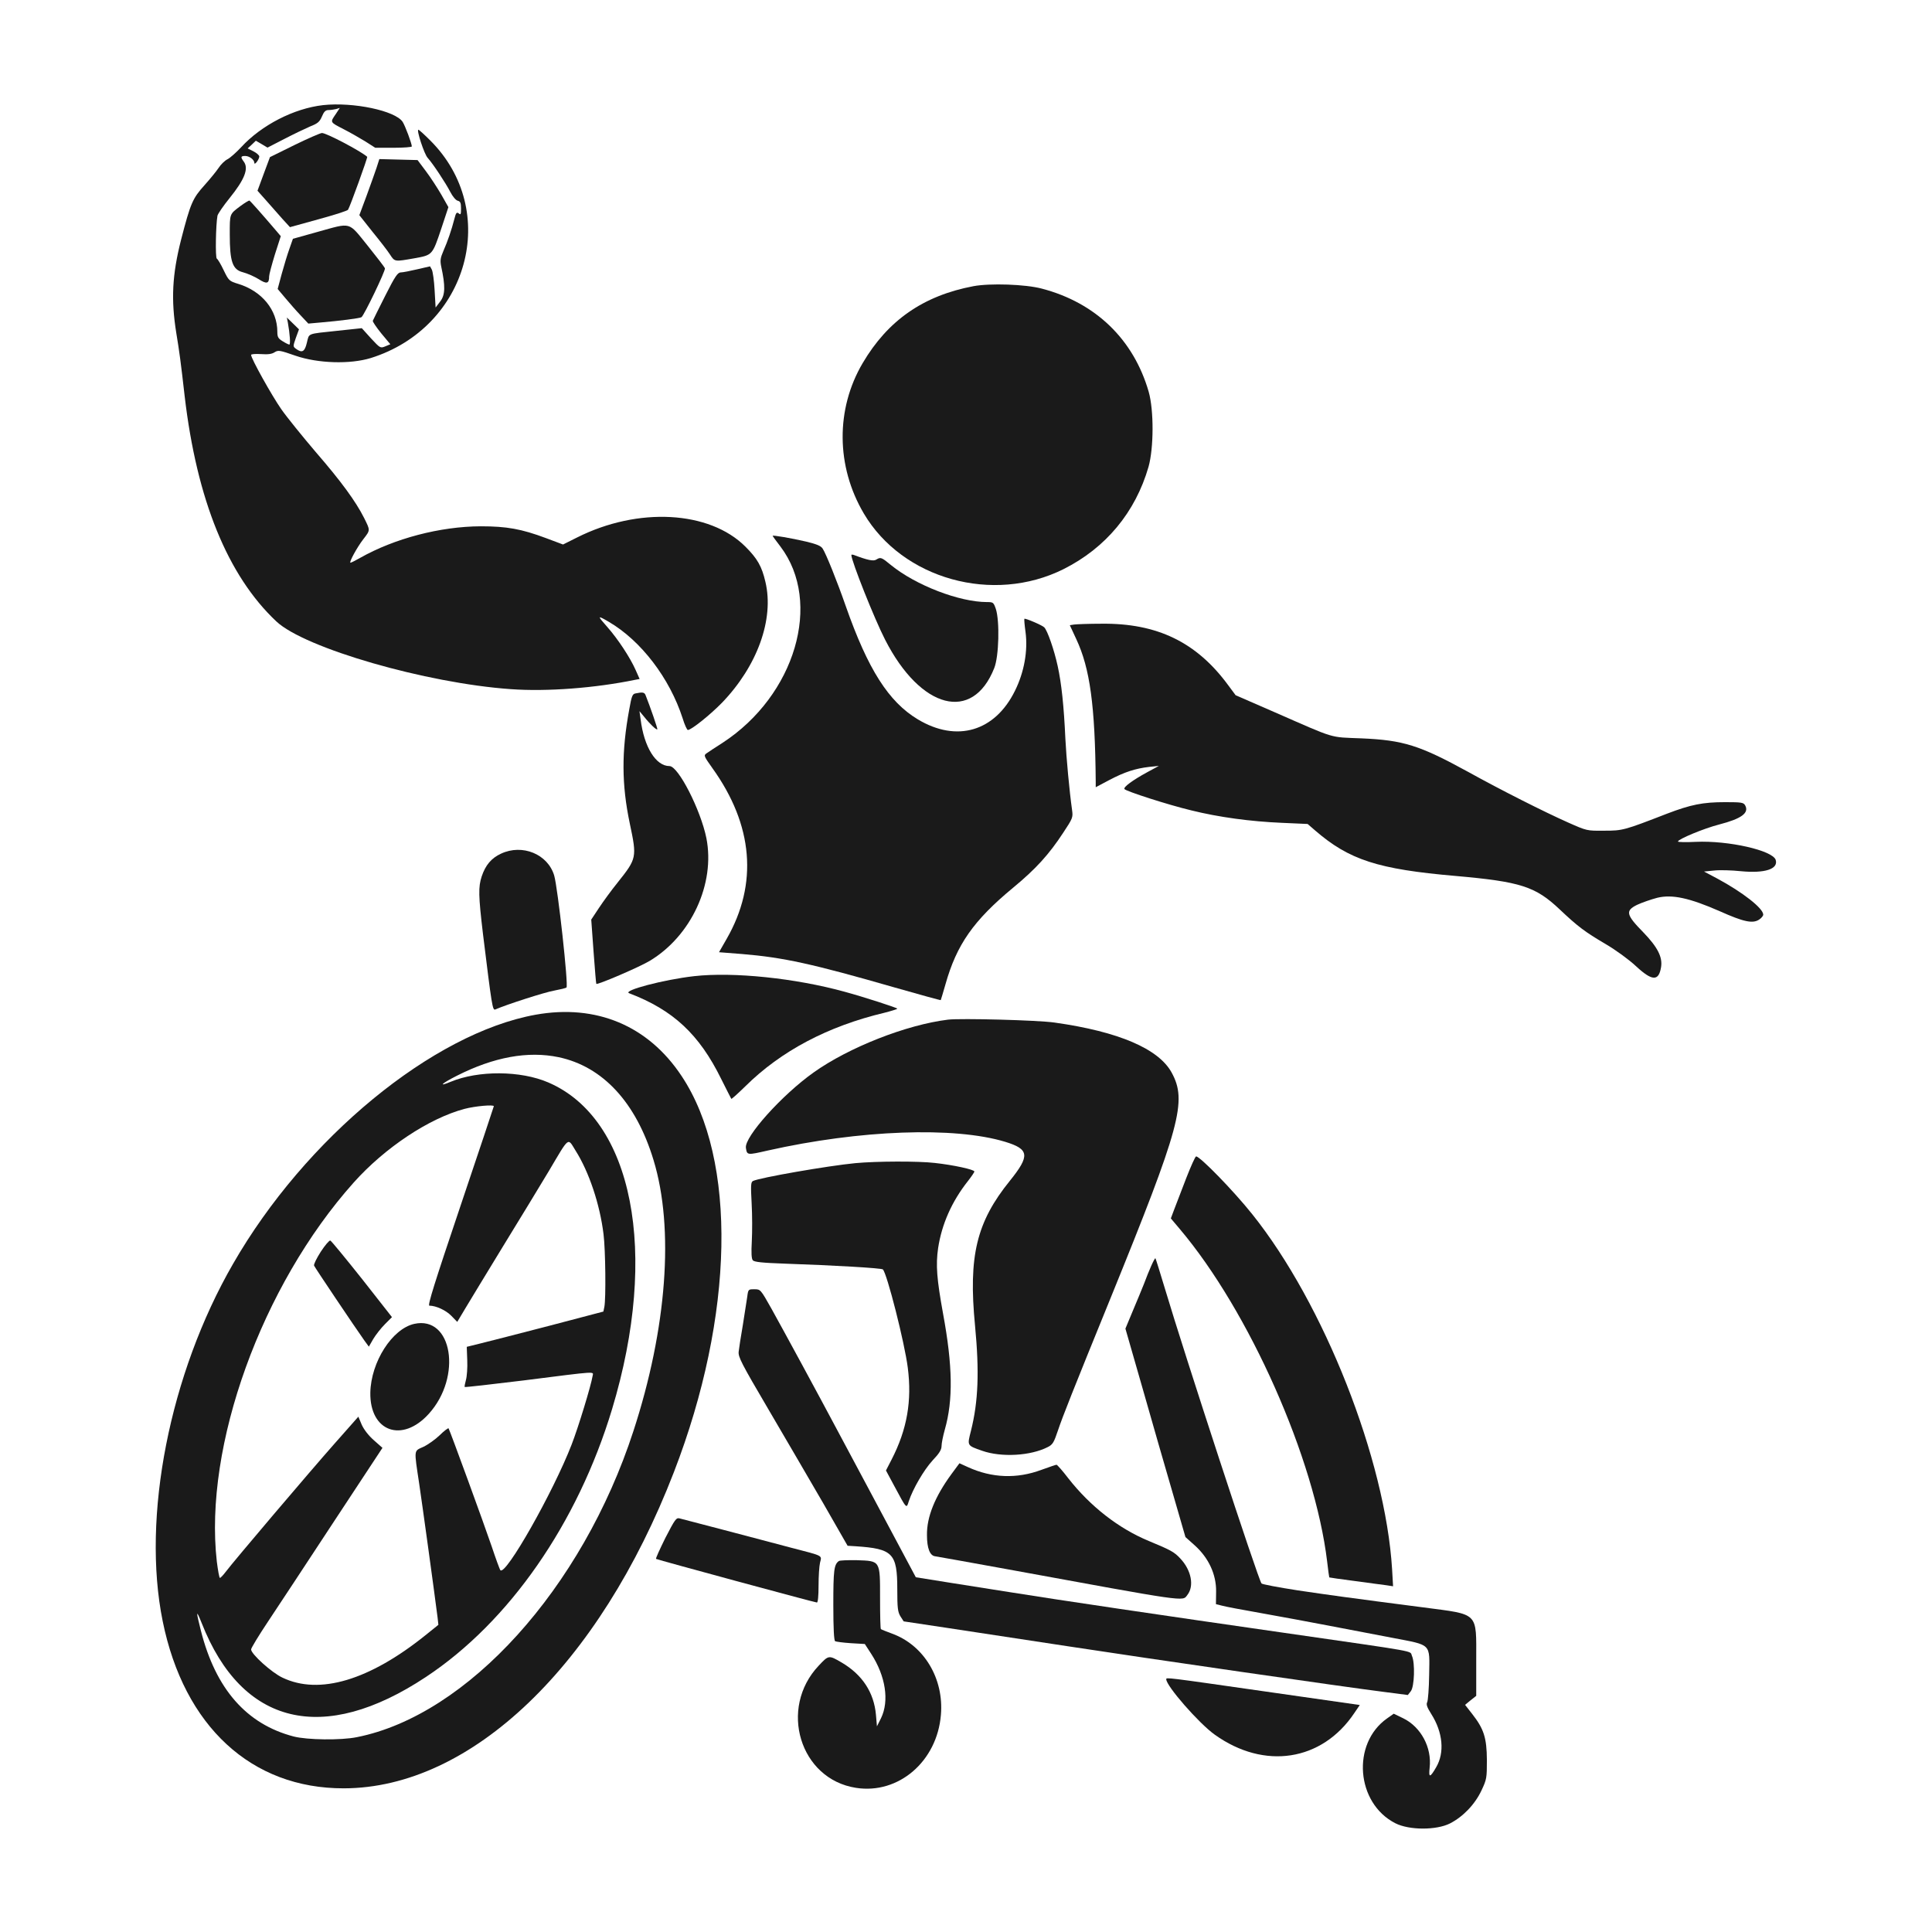
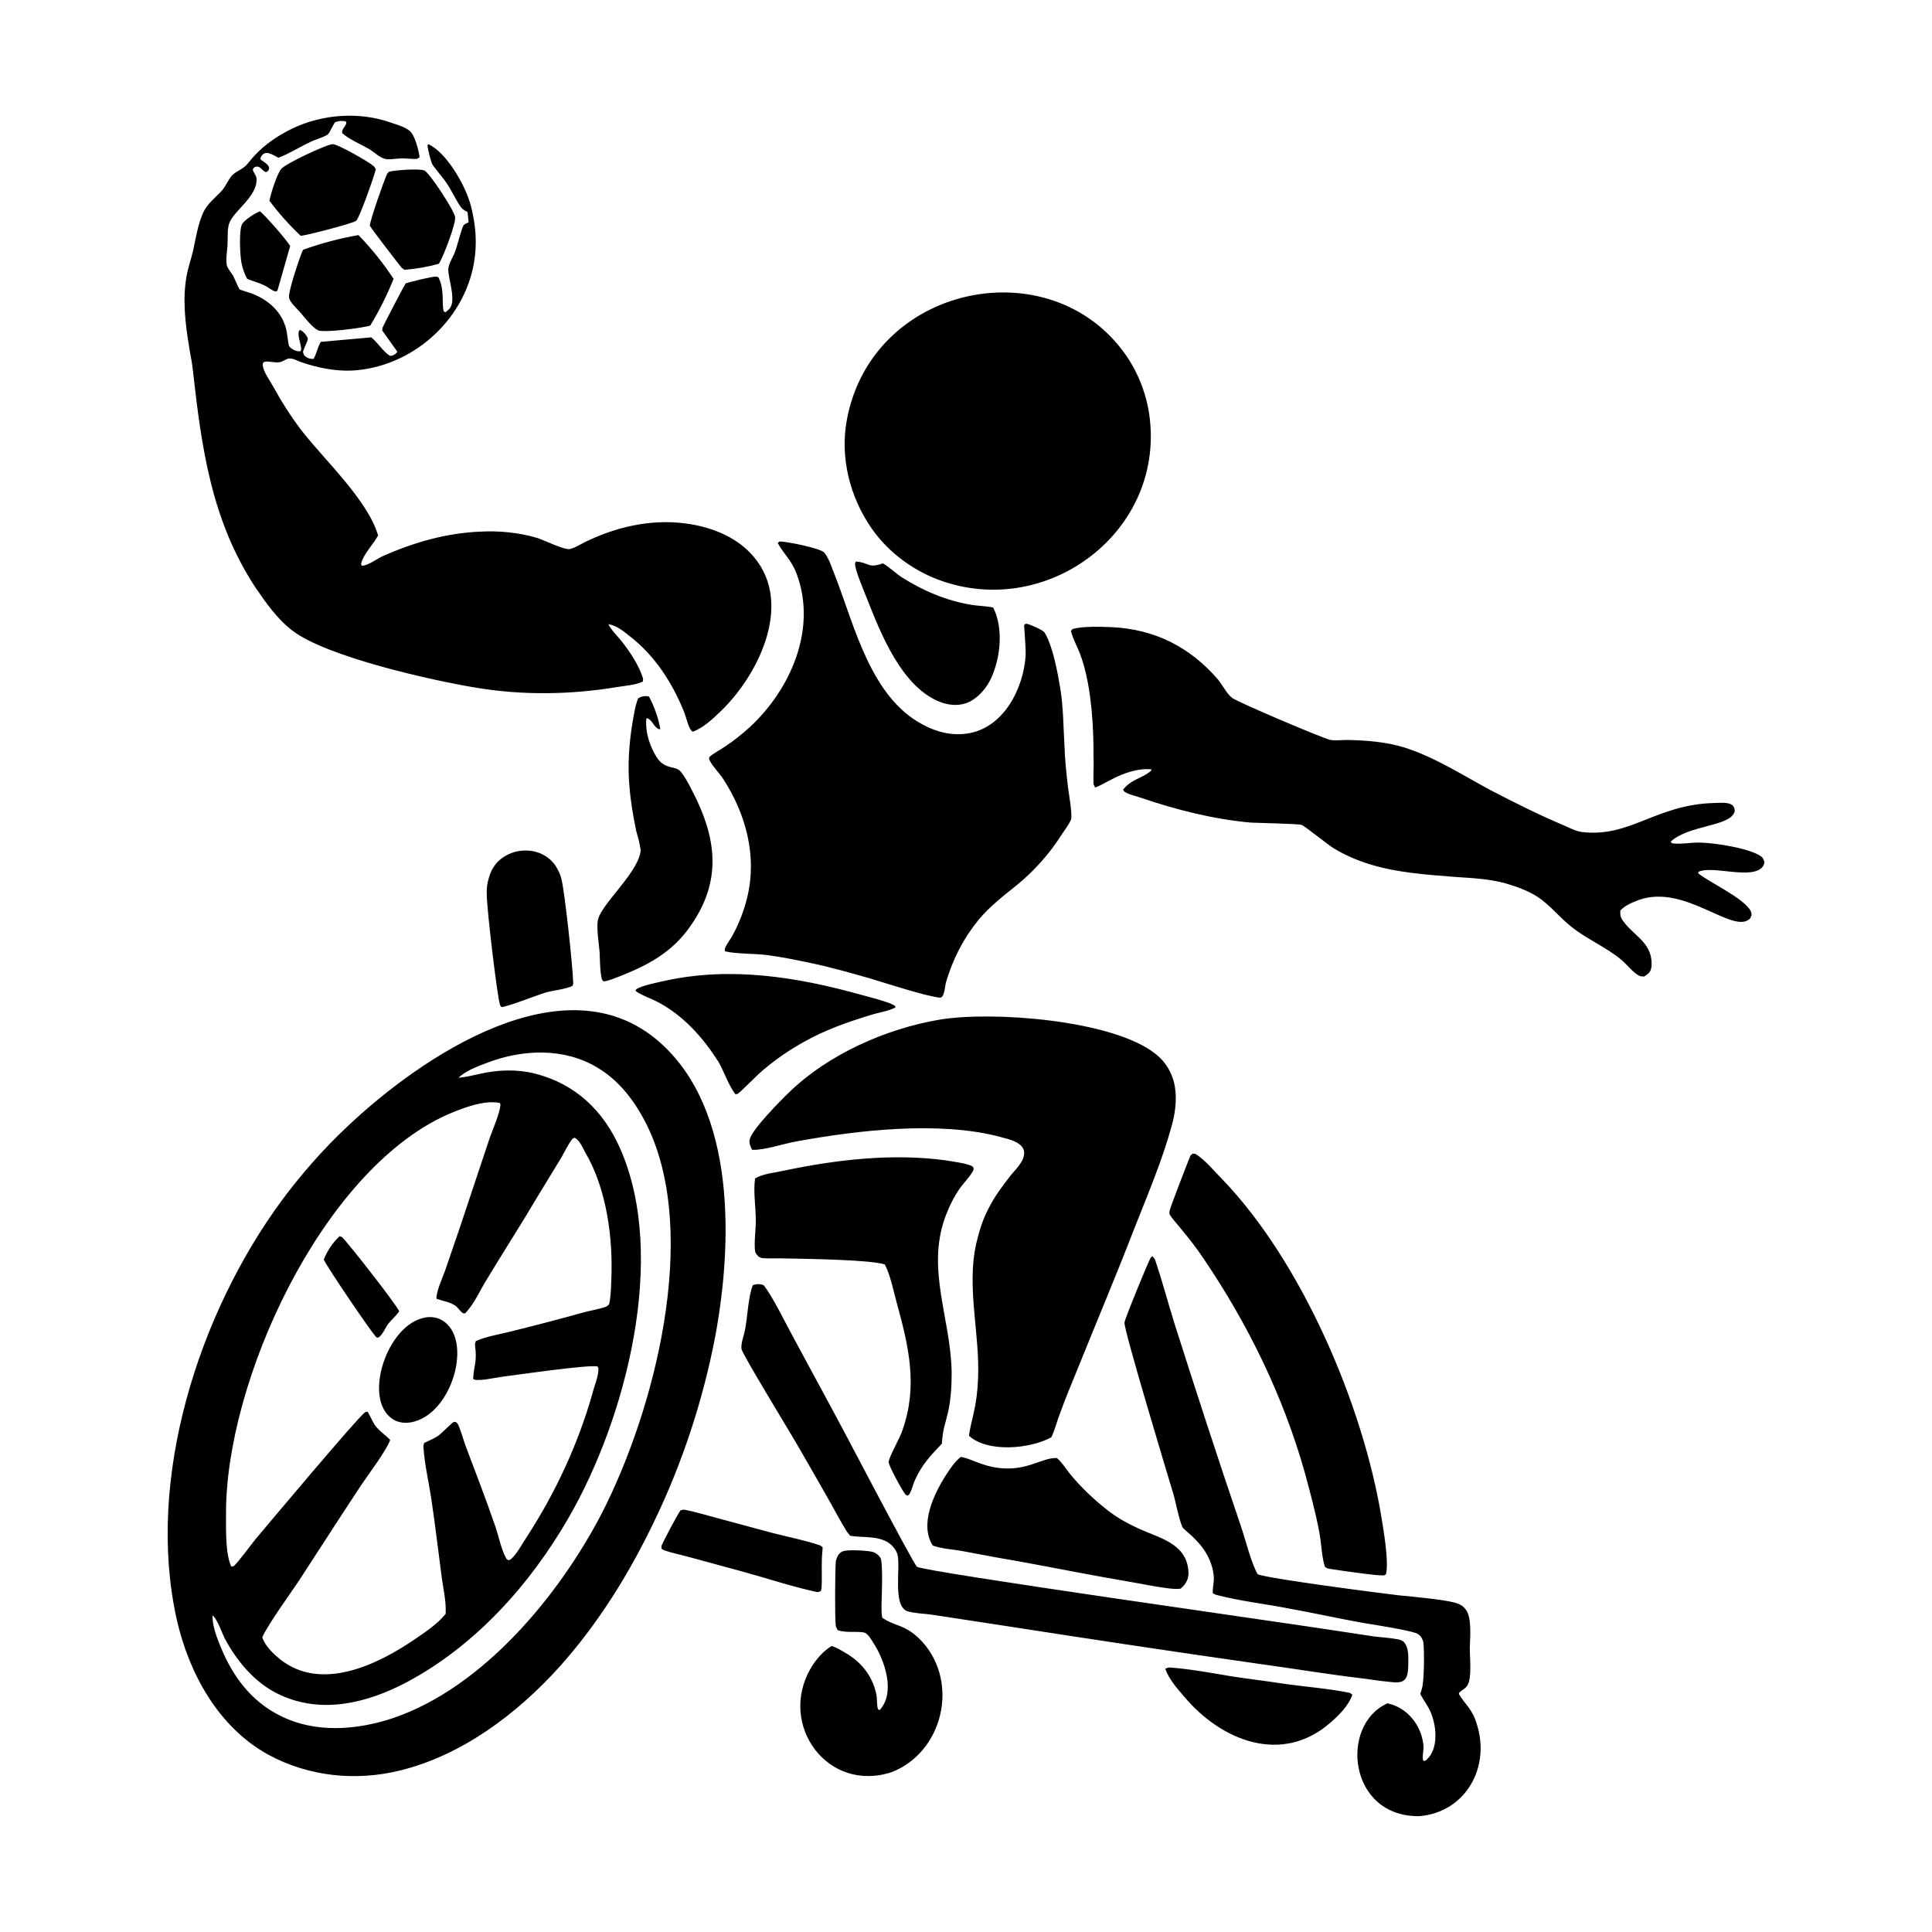
- <svg xmlns="http://www.w3.org/2000/svg" viewBox="0 0 1178 1178">
-   <g transform="translate(95.1 63.1)">
-     <g transform="translate(0,1052) scale(0.1,-0.1)" fill="#1A1A1A" stroke="none">
-       <path d="M1019 10510 c-177 -20 -375 -121 -500 -257 -30 -32 -67 -65 -83 -73 -16 -8 -41 -32 -55 -54 -14 -21 -52 -67 -84 -103 -74 -82 -86 -110 -144 -334 -54 -213 -62 -364 -29 -569 19 -115 27 -174 51 -385 74 -631 262 -1094 559 -1373 173 -163 914 -377 1430 -413 221 -16 516 7 758 57 l27 5 -24 54 c-33 75 -107 188 -173 263 -63 71 -62 73 10 31 196 -115 370 -343 449 -587 12 -40 27 -72 32 -72 21 0 137 93 208 166 216 224 319 510 265 737 -22 95 -49 142 -122 215 -219 219 -654 243 -1026 56 l-86 -43 -104 39 c-150 56 -239 72 -398 72 -247 -1 -526 -74 -736 -193 -28 -16 -54 -29 -58 -29 -11 0 40 94 78 143 44 57 43 53 5 130 -51 101 -139 222 -295 402 -80 94 -175 211 -210 261 -59 85 -184 309 -184 331 0 5 25 7 60 5 43 -3 66 0 83 11 22 14 31 13 128 -21 137 -47 332 -53 459 -14 596 187 791 898 363 1326 -36 36 -69 66 -73 66 -13 0 36 -150 57 -172 31 -34 111 -155 138 -208 14 -27 33 -50 45 -53 16 -4 20 -13 20 -47 0 -36 -2 -41 -14 -30 -12 9 -17 4 -26 -32 -18 -70 -42 -139 -67 -196 -19 -44 -21 -59 -14 -95 26 -120 25 -173 -5 -213 l-29 -38 -6 105 c-3 58 -11 114 -17 126 l-11 20 -78 -18 c-43 -10 -88 -19 -100 -19 -19 0 -35 -23 -95 -142 -40 -79 -74 -148 -76 -153 -1 -6 22 -40 52 -77 l55 -66 -31 -13 c-30 -12 -31 -11 -87 49 l-56 62 -150 -16 c-187 -20 -170 -13 -185 -73 -13 -55 -29 -64 -66 -37 -19 14 -19 15 -1 67 l19 52 -37 36 -37 36 6 -30 c13 -73 17 -135 9 -135 -4 0 -23 9 -40 20 -28 17 -33 26 -33 58 0 133 -94 248 -238 292 -55 17 -58 19 -89 83 -17 36 -36 68 -42 71 -10 6 -6 209 4 262 3 12 35 59 73 106 93 115 119 182 87 224 -20 27 -19 34 9 34 26 0 56 -23 56 -43 1 -16 30 23 30 40 0 7 -16 21 -35 31 l-36 18 25 23 25 24 36 -21 35 -21 103 53 c56 29 127 63 157 76 46 18 58 28 72 61 12 29 22 39 40 39 13 0 33 3 46 6 l23 7 -25 -38 c-35 -51 -36 -48 47 -91 39 -20 99 -54 133 -75 l61 -39 112 0 c61 0 111 4 111 8 0 18 -41 127 -56 150 -45 68 -301 122 -485 102z" />
-       <path d="M845 10267 l-150 -74 -38 -102 -38 -103 56 -63 c30 -34 74 -84 98 -111 l44 -48 174 48 c95 26 177 52 180 58 12 18 121 320 117 323 -40 35 -248 145 -276 145 -9 0 -85 -33 -167 -73z" />
-       <path d="M1345 10128 c-10 -29 -37 -106 -61 -171 l-44 -118 80 -101 c45 -55 93 -117 107 -139 29 -45 28 -44 148 -23 111 20 110 18 165 182 l43 130 -43 76 c-24 41 -66 106 -94 143 l-51 68 -117 3 -116 3 -17 -53z" />
-       <path d="M514 9894 c-66 -50 -64 -44 -64 -173 0 -166 17 -214 80 -230 27 -7 70 -26 96 -42 50 -32 64 -28 64 17 0 11 16 71 35 133 l36 112 -28 33 c-80 94 -157 181 -163 184 -4 1 -29 -14 -56 -34z" />
-       <path d="M985 9737 l-150 -42 -21 -60 c-12 -33 -33 -102 -47 -153 l-25 -93 48 -57 c26 -31 68 -79 93 -105 l46 -49 78 7 c106 9 236 25 246 32 15 9 148 285 143 298 -2 7 -50 69 -106 139 -120 148 -95 141 -305 83z" />
-       <path d="M4984 9406 c-306 -58 -522 -209 -675 -469 -165 -280 -163 -629 7 -917 236 -400 788 -554 1218 -339 257 129 438 346 518 624 32 114 33 344 1 457 -92 319 -323 543 -651 629 -100 27 -317 34 -418 15z" />
-       <path d="M3760 7884 c0 -2 21 -31 48 -66 257 -340 90 -907 -353 -1196 -44 -28 -88 -57 -99 -65 -17 -12 -15 -17 37 -90 249 -347 279 -705 87 -1040 l-47 -82 141 -11 c252 -21 426 -59 930 -204 154 -44 281 -79 281 -77 1 1 14 45 29 97 68 241 170 388 413 589 138 114 218 202 305 335 57 86 60 93 54 136 -17 121 -35 318 -41 435 -9 200 -24 341 -47 445 -21 97 -62 216 -82 236 -13 13 -116 57 -121 52 -2 -2 1 -38 7 -81 15 -114 -8 -244 -64 -357 -122 -249 -355 -318 -593 -175 -178 107 -304 305 -439 690 -53 152 -120 319 -141 351 -11 17 -36 27 -102 43 -90 21 -203 40 -203 35z" />
-       <path d="M4240 7767 c0 -36 141 -391 206 -517 217 -424 533 -506 665 -173 29 71 34 287 10 361 -14 40 -16 42 -54 42 -168 0 -434 102 -586 226 -58 48 -63 49 -89 33 -17 -11 -52 -4 -139 29 -7 2 -13 2 -13 -1z" />
-       <path d="M5598 7343 l-26 -4 39 -84 c84 -179 115 -405 119 -872 l0 -32 83 44 c93 49 158 70 243 80 l59 6 -72 -39 c-88 -48 -145 -90 -138 -102 8 -13 265 -96 407 -130 169 -42 363 -68 552 -76 l158 -7 45 -39 c208 -180 383 -237 858 -278 396 -35 486 -64 634 -204 111 -105 154 -137 278 -210 65 -38 144 -96 187 -136 99 -92 139 -93 153 -6 10 61 -21 122 -108 212 -106 108 -111 132 -38 168 30 14 85 33 123 43 91 22 196 -1 381 -82 145 -65 201 -77 240 -51 14 9 25 23 25 30 0 39 -126 137 -280 220 l-81 43 60 6 c34 4 108 2 165 -4 146 -14 229 13 212 69 -19 58 -289 119 -487 110 -60 -3 -109 -2 -109 2 0 14 158 80 252 104 135 35 183 70 158 116 -10 18 -21 20 -123 20 -135 0 -209 -15 -353 -70 -263 -102 -271 -104 -384 -104 -105 -1 -105 -1 -220 50 -144 64 -408 197 -610 309 -296 162 -394 193 -650 204 -199 8 -151 -6 -526 158 l-241 105 -46 62 c-192 261 -432 378 -772 374 -77 0 -152 -3 -167 -5z" />
-       <path d="M2924 6923 c-19 -3 -24 -17 -38 -96 -48 -259 -47 -459 3 -697 44 -208 43 -213 -74 -360 -38 -47 -89 -117 -114 -155 l-47 -71 14 -194 c8 -107 15 -196 17 -198 7 -7 262 102 325 140 254 152 401 471 346 749 -35 172 -171 439 -225 439 -83 0 -155 116 -176 285 l-7 50 29 -35 c34 -43 75 -82 80 -76 3 3 -44 139 -72 209 -7 17 -18 19 -61 10z" />
-       <path d="M2104 5946 c-59 -27 -95 -70 -118 -139 -21 -64 -20 -117 8 -352 54 -438 58 -466 75 -459 71 31 305 106 359 115 37 7 71 15 75 19 13 11 -53 609 -75 683 -39 130 -194 194 -324 133z" />
-       <path d="M3281 5199 c-185 -21 -439 -88 -396 -104 268 -102 427 -250 561 -522 33 -65 60 -120 62 -122 1 -3 40 32 85 76 218 216 504 367 849 449 43 11 78 22 78 25 0 5 -200 70 -321 103 -301 83 -678 122 -918 95z" />
-       <path d="M2315 4964 c-627 -113 -1405 -753 -1845 -1519 -387 -671 -558 -1544 -429 -2179 130 -641 541 -1020 1104 -1019 777 1 1557 748 2013 1928 369 955 387 1904 47 2415 -204 308 -521 440 -890 374z m140 -259 c270 -57 473 -277 579 -628 127 -417 81 -1027 -123 -1652 -312 -959 -1011 -1732 -1686 -1866 -98 -20 -303 -17 -385 4 -288 75 -476 290 -566 645 -31 122 -30 134 5 46 246 -624 741 -743 1367 -328 508 336 925 937 1135 1633 288 954 128 1770 -389 1992 -169 73 -427 74 -595 4 -79 -33 -57 -11 38 37 225 114 433 152 620 113z m-395 -299 c0 -3 -92 -277 -204 -610 -158 -469 -201 -606 -189 -606 40 0 101 -28 134 -62 l36 -37 49 82 c27 45 130 215 229 377 100 162 225 369 280 460 128 216 114 205 163 126 82 -129 149 -329 171 -511 12 -95 15 -392 5 -442 l-6 -29 -331 -87 c-183 -47 -370 -96 -417 -107 l-85 -21 3 -82 c2 -45 -2 -99 -8 -120 -6 -22 -10 -41 -7 -43 2 -2 163 16 358 40 466 59 425 56 421 26 -9 -56 -86 -310 -128 -418 -112 -289 -402 -801 -434 -765 -4 4 -28 70 -53 145 -44 130 -254 705 -263 720 -2 3 -27 -15 -54 -42 -27 -26 -72 -58 -100 -71 -59 -27 -57 -11 -25 -225 20 -135 88 -628 112 -815 l5 -45 -77 -62 c-343 -276 -649 -368 -874 -260 -66 31 -191 144 -191 172 0 8 46 84 102 168 56 84 236 357 400 607 l299 454 -52 46 c-32 28 -60 64 -74 94 l-21 50 -145 -164 c-153 -173 -615 -717 -663 -781 -16 -21 -32 -38 -36 -38 -4 0 -12 45 -19 100 -80 704 273 1682 834 2310 190 213 461 393 677 450 65 17 178 27 178 16z" />
-       <path d="M1005 3519 c-25 -39 -44 -77 -41 -85 5 -12 248 -374 307 -457 l27 -37 27 47 c15 25 47 66 71 90 l43 43 -182 232 c-101 127 -188 233 -194 235 -6 2 -32 -28 -58 -68z" />
-       <path d="M1575 3079 c-135 -30 -264 -232 -268 -419 -4 -238 194 -310 357 -129 204 226 143 599 -89 548z" />
-       <path d="M4830 4934 c-254 -31 -605 -169 -820 -322 -193 -137 -423 -393 -413 -460 7 -45 7 -45 134 -16 561 126 1137 147 1447 53 147 -45 152 -84 29 -237 -204 -252 -254 -459 -213 -883 27 -282 20 -464 -25 -643 -23 -91 -25 -88 69 -121 117 -41 295 -31 400 23 30 15 37 28 62 102 27 81 91 243 320 805 427 1050 468 1202 373 1376 -79 145 -323 250 -713 305 -101 15 -572 27 -650 18z" />
-       <path d="M6282 3968 c-28 -73 -61 -158 -73 -190 l-21 -56 54 -64 c424 -501 824 -1403 899 -2028 6 -52 12 -96 13 -97 1 -1 71 -11 156 -22 85 -12 173 -23 194 -26 l39 -6 -6 104 c-41 669 -415 1618 -853 2165 -115 144 -318 352 -342 352 -5 0 -32 -60 -60 -132z" />
-       <path d="M4265 4059 c-167 -16 -587 -89 -625 -109 -13 -7 -14 -26 -8 -137 4 -70 4 -174 1 -230 -4 -71 -2 -107 6 -116 8 -11 57 -16 199 -21 297 -10 586 -27 594 -35 25 -23 133 -448 152 -599 26 -202 -4 -376 -98 -559 l-35 -68 51 -95 c76 -142 74 -139 88 -93 25 76 92 191 145 249 42 44 55 66 55 89 0 16 9 61 20 100 51 179 48 388 -11 707 -38 210 -45 295 -30 399 22 145 83 284 182 409 21 27 39 53 39 58 0 12 -130 40 -240 52 -100 12 -357 11 -485 -1z" />
-       <path d="M6069 3434 c-12 -27 -32 -76 -44 -109 -13 -33 -44 -108 -69 -167 l-45 -108 104 -362 c57 -200 139 -486 183 -636 l79 -273 56 -50 c85 -76 132 -177 131 -281 l-1 -78 36 -9 c20 -6 128 -26 241 -46 113 -20 295 -54 405 -75 110 -21 286 -55 392 -75 244 -47 229 -31 226 -226 -1 -82 -7 -157 -12 -167 -7 -13 -1 -31 25 -72 71 -112 82 -235 30 -324 -38 -66 -47 -66 -40 -3 14 123 -53 248 -161 301 l-58 28 -41 -29 c-217 -153 -189 -517 51 -639 85 -43 250 -43 333 -1 80 41 152 116 192 201 32 68 33 76 33 186 -1 135 -18 189 -90 281 l-43 55 34 28 34 27 0 217 c0 297 19 277 -321 322 -464 60 -557 73 -767 104 -117 18 -217 37 -221 42 -19 19 -470 1398 -591 1804 -29 96 -54 177 -56 179 -2 2 -13 -18 -25 -45z" />
-       <path d="M3605 3243 c-4 -27 -16 -104 -27 -173 -12 -69 -23 -141 -25 -160 -4 -32 16 -71 180 -350 102 -173 252 -432 335 -574 l149 -260 49 -3 c227 -15 254 -43 254 -262 0 -115 3 -138 19 -165 l20 -31 253 -38 c139 -21 474 -72 743 -113 496 -76 1684 -248 1939 -280 l139 -18 18 23 c22 27 27 172 7 216 -15 33 60 19 -778 140 -725 104 -1388 202 -1680 249 -85 13 -248 39 -361 57 l-206 33 -88 165 c-49 92 -134 252 -190 356 -56 105 -144 269 -195 365 -126 237 -328 609 -408 753 -66 117 -66 117 -104 117 -36 0 -37 0 -43 -47z" />
-       <path d="M4851 2164 c-102 -139 -152 -263 -150 -374 0 -79 18 -124 49 -128 14 -2 210 -37 435 -78 1114 -204 1073 -198 1103 -159 44 55 25 152 -42 223 -37 40 -57 51 -192 107 -184 76 -357 211 -491 382 -35 46 -68 83 -72 83 -4 0 -45 -14 -92 -31 -150 -56 -302 -50 -447 16 l-53 24 -48 -65z" />
-       <path d="M3106 1774 c-34 -69 -60 -126 -57 -128 10 -6 969 -266 981 -266 6 0 10 38 10 103 0 56 4 119 9 140 11 46 24 39 -176 91 -92 25 -278 73 -413 109 -135 35 -255 67 -268 70 -20 5 -28 -7 -86 -119z" />
-       <path d="M4164 1633 c-30 -21 -34 -57 -34 -267 0 -145 4 -217 11 -222 6 -3 49 -9 96 -12 l85 -5 39 -60 c88 -136 111 -287 60 -392 l-25 -50 -6 70 c-12 136 -83 245 -209 319 -79 46 -79 46 -140 -19 -246 -260 -115 -692 227 -745 260 -41 495 162 518 445 19 221 -103 424 -297 495 -35 13 -66 25 -69 28 -3 2 -5 86 -5 188 0 232 3 227 -142 232 -54 1 -103 -1 -109 -5z" />
-       <path d="M6160 912 c0 -41 200 -270 296 -338 302 -216 653 -162 850 131 l34 50 -573 82 c-614 88 -607 87 -607 75z" />
-     </g>
-   </g>
+ <svg xmlns="http://www.w3.org/2000/svg" viewBox="0 0 512 512" role="img">
+   <path fill="currentColor" fill-rule="evenodd" d="M95.8 149.9c0-0.2-0.1-0.4-0.1-0.5 0.6-2.6 3.3-5.2 4.5-7.5-2.7-9.3-14.1-19.9-20.2-27.7-2.9-3.8-5.5-7.9-7.8-12.1-0.9-1.6-2.4-3.6-2.6-5.4 0-0.2 0.1-0.4 0.1-0.5 0.1-0.1 0.2-0.3 0.4-0.3 1-0.3 2.7 0.3 3.9 0.1 1-0.1 1.8-1 2.8-1 1.1 0 2.1 0.7 3.1 1 4.4 1.5 8.9 2.4 13.5 2.2 15.6-0.9 29.5-13 32.2-28.5 0.9-5.1 0.5-10.1-0.8-15.1-1.3-5.2-6.4-14.2-11.3-16.4 0 0.1-0.2 0.2-0.2 0.4 0 0.7 0.9 4.2 1.2 4.8 0.5 1 3.1 3.9 3.9 5.2 1.3 1.9 2.7 5 3.9 6.5 0.3 0.4 1.1 0.8 1.6 1.1l0.3 2.7c-0.4 0.2-1.2 0.5-1.4 0.9-0.6 1.1-1.6 5.3-2.2 6.9-0.5 1.4-1.7 3.1-1.8 4.6-0.1 2.2 1.9 7.5 0.7 9.9-0.3 0.7-0.9 1.1-1.5 1.6-0.1-0.2-0.3-0.2-0.4-0.3-0.6-1.6 0.3-5.7-1.4-9-0.3-0.1-0.4-0.2-0.7-0.2-1.2 0-6.8 1.4-8 1.8-0.4 0.6-5.8 10.9-6.1 11.7-0.1 0.3-0.1 0.5-0.1 0.8l4 5.6a2.3 2.3 0 0 1 -2 1.1c-1.9-1.3-3.1-3.4-4.9-4.9l-13.4 1.2c-0.9 1.6-1 2.9-1.9 4.5a2.9 2.9 0 0 1 -2.6-1.1c0-0.3-0.2-0.5-0.2-0.7 0.1-0.8 1.1-2.5 1.3-3.5a4.3 4.3 0 0 0 -2.1-2.4c0 0.2-0.3 0.2-0.3 0.4-0.4 1.4 0.7 3.5 0.6 4.9 0 0.2-0.2 0.3-0.2 0.4a3.6 3.6 0 0 1 -3-1.4c-0.4-1.5-0.4-3.1-0.8-4.6-1.2-4.6-4.7-7.6-9-9.3-1.1-0.4-2.3-0.7-3.3-1.1-0.7-1.2-1.1-2.4-1.7-3.6-0.5-0.8-1.1-1.5-1.5-2.3-0.7-1.3 0-4.7 0-6.2 0.1-1.7-0.1-3.6 0.4-5.3 1.1-3.4 7.5-7.1 7.3-11.9-0.1-1-0.7-1.5-1-2.3 0-0.2 0.1-0.3 0.1-0.5 0.1 0 0.2-0.2 0.4-0.3 1.3-0.6 1.8 0.7 2.7 1.2 0.2 0.1 0.4 0 0.5 0.1 0.1-0.2 0.4-0.3 0.5-0.6 0.6-1.2-1.4-2.1-2.2-2.8 0.1-0.2 0-0.4 0.1-0.5 1.1-2.3 3.2-0.6 4.7 0.1 2.5-0.9 5.9-3 8.5-4.2 1.4-0.7 3.3-1.1 4.6-2 0.5-0.4 1.2-2.3 1.9-3.2a4.5 4.5 0 0 1 2.9-0.2c-0.1 0.1 0.1 0.3 0.1 0.4-0.2 0.8-1 1.4-1.1 2.2-0.1 0.2 0 0.4 0 0.5 2.1 1.8 4.9 2.9 7.3 4.3 1.2 0.8 2.6 2.1 4 2.5 1.3 0.3 2.8-0.1 4-0.1 1.5-0.1 3 0.2 4.5 0.1 0.3-0.1 0.4-0.3 0.7-0.4-0.2-1.7-1.2-5.7-2.5-6.9-1.2-1.1-3.3-1.7-4.8-2.2-8.5-3.1-18.4-2.4-26.5 1.5-3.7 1.8-7.3 4.2-10.1 7.3-0.9 0.9-1.5 2-2.5 2.8-1.1 0.9-2.4 1.3-3.4 2.4-1 1.2-1.5 2.6-2.5 3.8-1.7 1.9-3.8 3.4-5 5.8-1.4 3.1-2 6.8-2.7 10.1-0.5 2.2-1.3 4.4-1.7 6.6-1.2 6.1-0.4 12.8 0.6 18.9 0.3 2.1 0.8 4.1 1 6.2 2.3 20.6 4.9 39.9 16.6 57.7 2.8 4.1 5.9 8.5 9.9 11.5 9.1 6.9 37.1 13.2 48.9 15.1 12.2 2 24.7 1.8 36.9-0.2 2.3-0.4 4.9-0.5 7-1.5-0.1-0.3 0.1-0.5 0-0.8-0.9-3.2-3.6-7.3-5.7-9.9-1.2-1.5-2.6-2.8-3.5-4.5 2.3 0.4 3.9 1.8 5.7 3.2 6.7 5.2 11.3 12.4 14.4 20.1 0.5 1.2 1.1 4 1.9 4.9 0.1 0.2 0.3 0.2 0.4 0.3 2.8-1 5.3-3.4 7.5-5.5 10.4-10.1 19.7-29.7 7.6-42-4-4.1-9.6-6.4-15.2-7.4-9.4-1.7-19 0.2-27.5 4.2-1.5 0.6-3.5 2-5 2.3-1.4 0.3-6.7-2.3-8.5-2.9-5-1.5-10.3-2-15.5-1.7-8.9 0.4-17.5 2.9-25.6 6.5-1.5 0.7-3.5 2.2-5.1 2.5-0.2 0.1-0.3-0.1-0.5 0zm3.8-105.1c-0.3-0.3-0.3-0.6-0.6-0.8-1.4-1.2-9.3-5.7-10.8-5.8-1.6 0-12.8 5.3-13.7 6.6-1.1 1.3-2.8 6.7-3.1 8.4a72.2 72.2 0 0 0 8.3 9.3c1.5-0.1 13.9-3.3 14.7-4 0.8-0.6 4.9-12.1 5.2-13.7zm16.7 25.1c1.1-1.6 4.6-10.7 4.3-12.4-0.2-1.7-6.7-11.6-8.1-12.3-1.5-0.6-7.8-0.1-9.4 0.3-0.2 0.3-0.5 0.4-0.6 0.8-0.9 2-4.3 11.7-4.5 13.5 0.4 0.8 7.4 9.9 8.4 11.1 0.3 0.3 0.5 0.4 0.8 0.6a47.6 47.6 0 0 0 9.1-1.6zm-42.8 7.2l3.4-11.9c-1-1.7-6.5-8-8-9.2-1.3 0.5-4.1 2.2-4.8 3.5-0.8 1.9-0.5 8.2-0.1 10.2 0.3 1.5 0.8 2.9 1.5 4.2 1.5 0.6 3 1 4.5 1.7 0.9 0.4 1.8 1.2 2.8 1.6 0.3 0.1 0.5-0.1 0.7-0.1zm24.6 9.2a82.3 82.3 0 0 0 6.2-12.4a79.4 79.4 0 0 0 -9.3-11.6a88.6 88.6 0 0 0 -14.7 3.9c-0.8 1.7-4 11.2-3.7 12.7 0.3 1.3 2 2.8 2.9 3.8 1.1 1.3 3.2 4 4.7 4.8 1.4 0.8 11.9-0.6 13.9-1.2zm200.2 7.7c-19.9-28.3-67.3-18.7-73.9 17.4-1.8 9.9 0.8 20.2 6.5 28.5 4.6 6.7 11.7 11.8 19.4 14.3 28 9.2 57.9-13.4 54.4-43.3-0.7-6-2.9-11.9-6.4-16.9zm-49 170.4c0.1-0.1 0.3-0.2 0.4-0.3 0.7-1 0.7-2.7 1-3.8 1.8-6.1 4.6-11.6 8.6-16.5 2.9-3.5 6.5-6.3 10-9.1 4.7-3.8 8.9-8.5 12.1-13.6 0.8-1.2 1.8-2.5 2.4-3.8 0.5-1.3-0.6-7.1-0.8-8.9-0.4-3.6-0.8-7.2-0.9-10.7-0.3-5.1-0.3-10.2-1.1-15.2-0.7-4.2-2-11.4-4.2-14.9-0.5-0.7-3.8-2.1-4.7-2.3-0.1 0-0.3 0.1-0.5 0.1 0 0.1-0.2 0.2-0.2 0.4 0 0.2 0.5 6.1 0.4 8-0.6 8.8-5.9 19.2-15.5 20.6-4.2 0.6-8.1-0.4-11.8-2.4-13.6-7.2-17.9-25.6-23-38.9-0.9-2.1-1.6-4.8-3-6.6-0.9-1.2-10-3-11.8-3-0.3 0-0.4 0.3-0.6 0.4 1.7 3.1 3.7 4.5 5.1 8.4 5.3 14.5-1.7 30.4-12.5 40.4-2 1.8-4.2 3.6-6.5 5.1-1.4 1-3 1.7-4.3 2.9 0.1 0.2 0 0.5 0.1 0.7 0.9 1.8 2.6 3.4 3.7 5.1 6 9.3 9 20.4 6.3 31.4-0.9 3.7-2.3 7.2-4.1 10.4-0.6 1-1.4 2-1.8 3.1-0.1 0.3 0.1 0.4 0 0.7 2.7 0.7 8 0.6 11.2 1 3.8 0.5 7.7 1.3 11.5 2.1 5.3 1.1 10.5 2.6 15.8 4.1 4 1.2 15.3 4.9 18.7 5.1zm13.9-103.4c-1.9-0.4-3.8-0.4-5.7-0.7-6.7-1.1-12.8-3.7-18.5-7.3-1.8-1.2-3.3-2.7-5-3.7-4.1 1.4-3.5-0.2-7.2-0.5 0 0.3-0.3 0.4-0.2 0.7 0.1 1.9 2.3 6.9 3.1 9 3.7 9.4 9.4 24 19.9 27.7 2.4 0.8 5 0.9 7.3-0.2 3.4-1.8 5.6-5.1 6.7-8.7 1.7-5 2-11.6-0.4-16.3zm172.5 97.8c1.5-0.9 2-1.6 2-3.4 0-5.9-5.2-7.6-7.8-11.7-0.6-0.9-0.5-1.5-0.5-2.4 1.3-1.4 3.1-2.1 4.9-2.8 12.3-4.4 25.1 9.4 29.5 4.9 0.2-0.3 0.2-0.6 0.4-0.9-0.1-0.3 0-0.6-0.2-1-1.8-3.5-11.1-7.7-14-10.1 0.1-0.1 0.1-0.3 0.2-0.4 3.8-1.7 14.3 2.3 17-1.4 0.3-0.4 0.3-0.8 0.4-1.2-0.2-0.5-0.3-0.9-0.7-1.3-2.9-2.3-12.4-3.7-16.2-3.8-2.3-0.1-5.2 0.5-7.5 0.2-0.3-0.1-0.3-0.4-0.5-0.4 4.7-4.5 15.8-4 17-8 0.1-0.4-0.1-0.7-0.1-1-0.2-0.3-0.3-0.6-0.6-0.8-1.2-0.8-3.3-0.5-4.7-0.5-15.5 0.4-22.2 9.2-35 7.7-1.8-0.2-3.7-1.3-5.4-2-6.4-2.7-12.5-5.8-18.7-9-7.5-4-14.8-8.8-23-11.4-4.9-1.5-10-1.9-15.1-2-1.4 0-3 0.2-4.5 0-2-0.4-24.5-10-26-11.1-1.4-1-2.6-3.4-3.8-4.9-7.4-8.6-16.8-13.4-28.3-13.9-2.6-0.1-7.7-0.3-10.2 0.5-0.3 0.1-0.3 0.4-0.5 0.5 0.5 2 1.6 4 2.4 6 1.8 4.8 2.6 10 3.1 15.1 0.4 4.2 0.5 8.3 0.5 12.5 0.1 2.3-0.1 4.7 0 7 0.1 0.4 0.3 0.5 0.4 0.9 1.7-0.6 2.8-1.4 4.5-2.2 3-1.6 7-3 10.5-2.6-0.1 0.1-0.1 0.3-0.2 0.4-2.3 2-5.1 2.1-7.4 5 0.2 0.1 0.2 0.4 0.4 0.5 1.2 0.8 2.9 1.1 4.3 1.6 9.4 3.2 19.2 5.7 29.2 6.6 2.1 0.1 12.5 0.3 13.4 0.6 0.8 0.2 7 5.3 8.7 6.3 3 1.8 6.3 3.2 9.6 4.2 7.2 2.2 14.9 2.7 22.5 3.3 4.4 0.3 9 0.5 13.3 1.7 3 0.9 5.9 1.9 8.5 3.6 3.1 2 5.8 5.4 8.8 7.8 4.2 3.4 9.2 5.4 13.3 8.8 1.5 1.2 3.4 3.8 5.1 4.4 0.4 0.1 0.7 0 1 0.1zm-264.4-68.4c0.1 0 0.3-0.1 0.4 0 1.2 0.6 1.6 2.2 2.8 2.8 0.1 0.1 0.3 0 0.5 0a30.3 30.3 0 0 0 -3-8.6a3.5 3.5 0 0 0 -2.9 0.5c-0.8 2-1.1 4.3-1.5 6.5-0.9 5.5-1.3 11.2-0.8 16.7 0.3 4 1 8 1.8 11.9 0.4 1.5 0.9 3 1.1 4.6 0.1 0.4 0.1 0.8 0 1.2-1.2 6-10.8 14-11.3 18.1-0.3 2.1 0.3 5.9 0.5 8.2 0.1 2.1 0.1 5.3 0.6 7.2 0.1 0.3 0.3 0.4 0.5 0.6 1.8-0.3 3.5-1.1 5.3-1.8 7-2.8 13-6.3 17.4-12.5 8-11.1 7.6-21.8 2-33.7-1-2-3-6.3-4.5-7.8-1.2-1.3-3.7-0.4-5.8-3.1-2.1-2.9-3.5-7.3-3.1-10.8zm-19.6 70.9c0.1-0.3 0.3-0.6 0.2-0.9-0.1-4.2-2.2-23.8-3.1-27.4-0.3-1.3-0.9-2.5-1.6-3.6-2.5-3.6-6.9-4.7-10.9-3.6-3.4 1.1-5.7 3.2-6.7 6.7-0.5 1.5-0.7 3.1-0.6 4.7 0 3.5 2.7 26.5 3.5 29.1 0.1 0.3 0.3 0.4 0.4 0.6 2.2-0.3 8.9-3 11.8-3.9 2.3-0.6 4.9-0.8 7-1.7zm85.6 5.7c-0.1-0.1 0-0.3-0.1-0.4-1.2-1-7.3-2.5-9.1-3-16.9-4.7-34.4-7.5-51.8-3.7-1.7 0.4-6.5 1.3-7.7 2.3-0.1 0.1-0.1 0.3-0.2 0.4 1.8 1.3 4.2 2 6.2 3.1 6.7 3.6 11.8 9.4 15.8 15.7 1.6 2.8 2.6 6.1 4.5 8.6 0.2-0.1 0.5 0 0.7-0.2 1.4-1.1 4.6-4.5 6.6-6.2 3.3-2.8 6.9-5.3 10.7-7.4 5.6-3.2 11.6-5.3 17.8-7.2 2.2-0.7 4.6-1 6.6-2zm-62.6 9.1c-25.1-22-63.4 4.2-82.6 22.4-6.4 6-12.2 12.6-17.4 19.6-22.1 30-36.1 73.8-27.9 110.9 3.2 14.3 11 28.7 24.3 36 10.6 5.8 23.2 7.1 34.9 4.2 16.4-4 31-15 42.2-27.4 10.4-11.6 18.7-25 25.4-39.1 7.3-15.2 12.7-31.7 15.9-48.3 4.6-24.5 5.8-60.3-14.8-78.3zm103.9 104.8c1-2 1.5-4.3 2.3-6.3 1.4-3.9 3-7.7 4.5-11.4 5-12.4 10.2-24.7 15-37.1 3.6-9.2 7.5-18.2 10.1-27.7 0.9-3.2 1.4-6.8 0.9-10.1-0.5-3.6-2.4-6.9-5.3-9.1-11.3-8.9-43-11.3-57-9-14.3 2.4-29.6 9.2-40 19.3-2.2 2.1-9.8 9.8-10.4 12.4-0.3 1 0.2 1.9 0.6 2.8 3.1 0.2 8.3-1.6 11.7-2.2 16.3-3 38-5.5 54.1-1.2 2.2 0.6 6.7 1.5 6.3 4.6-0.1 0.8-0.4 1.6-0.9 2.3-0.7 1.1-1.6 2.1-2.5 3.1-2.2 2.8-4.4 5.7-6 8.9-1.6 3-2.5 6.1-3.3 9.4-2.6 11.7 1 23.8 0.5 35.6-0.1 3.2-0.5 6.4-1.2 9.4-0.4 2-1 3.9-1.2 5.9 4.9 4.5 16.2 3.5 21.8 0.4zm-222.3 47.2c0 0.1 0.2 0.1 0.3 0.2 1.3 1.6 2 3.9 2.9 5.8 3.3 6.2 8.2 12.1 14.8 15.1 11.1 5.1 23.1 2.1 33.5-3.4 18.2-9.7 32.7-25.9 42.9-43.6 15.1-26.1 26.3-69 13.7-97.7-4.4-10.1-11.9-17.3-22.7-20-4.8-1.2-9.9-1-14.6 0.1-1.9 0.4-3.8 0.9-5.6 1 2.1-1.9 5-3 7.7-4 9.3-3.5 20.1-4 28.9 1.2 6.2 3.6 10.4 9.4 13.5 15.7 13.9 28.9 1.8 75.5-12.2 102.7-11.3 21.7-31.4 46-55.2 54.1-9.6 3.2-20.6 4.1-29.9-0.6-7.7-3.8-12.6-10.4-15.8-18.2-1.1-2.7-2.2-5.5-2.2-8.4zm13.2 5.8c1.7-3.8 8.1-12.4 10.7-16.5 5.2-8 10.4-16.1 15.7-24.1 1.9-2.8 6.5-8.9 7.5-11.7-1.3-1.4-3-2.4-4.1-4-0.7-1.1-1.2-2.4-1.9-3.5-0.2 0.1-0.4 0-0.7 0.2-2.3 1.8-25.2 29.1-28.9 33.5-1.3 1.6-4.6 6.1-5.8 7.2-0.3 0.2-0.5 0-0.7 0.2-1.6-3.5-1.4-9.9-1.4-13.9-0.2-35.1 25.2-90.7 58.4-105.8 3.9-1.7 9.9-4.1 14.2-3.2 0 0.2 0.2 0.4 0.1 0.7-0.2 2.1-2 6.3-2.8 8.5-2.7 8-5.3 16-8 24-1.3 3.7-2.5 7.4-3.8 11.1-0.8 2.2-1.9 4.5-2.3 6.8-0.1 0.3 0 0.5 0 0.8 1.7 0.6 3.5 0.8 5.1 1.9 0.7 0.6 1.2 1.5 1.9 1.9 0.2 0.1 0.4 0 0.5 0.1 2.5-2.5 4-6.2 5.9-9.2 4.4-7.3 9-14.4 13.3-21.7 2.1-3.5 4.3-7 6.4-10.5 0.9-1.6 1.7-3.3 2.8-4.8 0.1-0.2 0.4-0.2 0.6-0.4 0.1 0.1 0.3 0.1 0.4 0.2 1.1 0.7 1.9 2.6 2.5 3.7 5.7 9.7 7.4 22.8 6.9 33.9-0.1 2.1-0.1 4.3-0.6 6.4-0.3 0.2-0.4 0.4-0.8 0.6-2 0.7-4.2 1-6.3 1.6-6.5 1.8-13 3.5-19.5 5.1-2.9 0.7-6 1.2-8.7 2.4-0.1 0.4-0.3 0.7-0.2 1.2 0.6 4.5-0.4 5.4-0.5 8.9 0.3 0 0.4 0.2 0.7 0.2 2.2 0.1 4.5-0.5 6.7-0.8 4.5-0.6 22.4-3.2 25.5-2.8 0.1 0.2 0.3 0.3 0.3 0.6 0 2.2-1.1 4.5-1.6 6.6-3.8 13.4-9.8 26.3-17.4 38-1.3 1.9-2.5 4.4-4.2 5.9-0.2 0.2-0.5 0.2-0.7 0.3-0.1-0.2-0.3-0.2-0.5-0.4-1.4-2.6-2-5.8-2.9-8.5-2.5-7.2-5.2-14.3-7.9-21.4-0.7-1.9-1.2-4-2.1-5.9-0.2-0.2-0.4-0.3-0.5-0.5-0.2 0.1-0.4 0-0.5 0-0.6 0.3-3.2 3-4.3 3.8-1.1 0.7-2.4 1.2-3.6 1.8 0 0.3-0.2 0.5-0.2 0.9 0.3 4.7 1.4 9.3 2.1 13.9 1 6.7 1.8 13.5 2.7 20.3 0.4 3.3 1.3 6.8 1.1 10.2-2.1 2.6-5.2 4.7-8 6.6-9.9 6.8-24.8 14.1-35.8 5.5-1.9-1.6-4-3.5-4.8-5.9zm297.8-16.7c0.8-3.4-0.6-11.3-1.2-15.1-4.9-29.8-21.1-67.7-42.2-89.6-2-2-4.7-5.3-7.1-6.7-0.3-0.1-0.5 0-0.7-0.1-0.2 0.2-0.4 0.3-0.6 0.5-0.4 0.9-5.2 13.3-5.5 14.5-0.1 0.4-0.1 0.7-0.1 1 0.9 1.5 2.1 2.7 3.2 4.1 2.1 2.5 4.1 5.1 5.9 7.8 11.8 17.4 21.1 36.5 26.8 56.7 1.4 5.2 2.8 10.3 3.8 15.6 0.6 3 0.6 6.4 1.5 9.3 0.3 0.2 0.5 0.4 0.9 0.5 2.4 0.4 12.7 1.9 14.6 1.8 0.3 0 0.5-0.2 0.7-0.3zm-117.7-34.6c0.3-4.2 0.8-4.7 1.7-8.6 0.7-3.3 0.9-6.8 0.9-10.2-0.2-14.3-6.7-27.1-1.8-41 1-2.8 2.4-5.7 4.2-8.2 0.9-1.2 2.9-3.3 3.4-4.6 0-0.2 0-0.3 0-0.5-0.1-0.1-0.2-0.3-0.3-0.4-1.3-0.8-5.4-1.3-7.1-1.6-14.1-1.9-28.8-0.2-42.7 2.7-2.6 0.6-5.6 0.8-7.8 2.1-0.5 3.5 0.2 7.6 0.2 11.3 0 2.3-0.5 5.8-0.2 7.9 0.1 0.7 0.5 1 0.9 1.5 0.3 0.1 0.5 0.3 0.9 0.4 2 0.2 4 0 6 0.1 5.3 0.1 22.7 0.3 26.6 1.6 1.5 3 2.2 6.7 3.1 10 3.2 11.6 5.7 22.1 1.6 33.8-0.6 2-3.6 7.2-3.7 8.5-0.1 0.9 3.6 7.6 4.4 8.6 0.2 0.2 0.4 0.2 0.6 0.4 0.1-0.2 0.3-0.2 0.4-0.3 0.7-1 1-2.6 1.5-3.7 1.9-4.3 4.1-6.5 7.2-9.8zm-143.8-35.1c-1-2.1-13.2-17.7-15.1-19.6-0.3-0.2-0.5-0.2-0.7-0.3a17.2 17.2 0 0 0 -4.2 6.2c0.9 2 12 18.4 13.7 20.3 0.1 0.3 0.4 0.3 0.6 0.4 0.1-0.1 0.3 0 0.4-0.2 1-0.8 1.6-2.4 2.4-3.5 0.9-1.1 2.1-2.1 2.9-3.3zm280.8 101.4c0.1-0.2 0.1-0.4 0.3-0.5 0.6-0.6 1.5-0.9 2-1.8 1.2-1.8 0.6-7.5 0.6-9.9 0.1-2.6 0.6-8.2-1.1-10.2-0.7-1-1.8-1.5-2.9-1.8-3-0.8-11.2-1.6-14.6-1.9-5.2-0.6-34.5-4.4-37.6-5.6-1.7-2.9-3.3-9.4-4.5-12.9-6.1-17.9-11.9-35.8-17.6-53.7-1.7-5.5-3.2-11.1-5-16.5-0.2-0.6-0.5-0.8-0.8-1.2-0.1 0.2-0.4 0.2-0.5 0.5-0.7 1.2-6.9 16.3-6.9 17.1-0.2 1.9 11.5 40.6 13.1 45.9 0.7 2.7 1.2 5.6 2.2 8.2 0.5 1.2 7.3 4.9 8.3 12.6 0.3 1.7-0.3 3.3-0.2 5 0.4 0.2 0.6 0.4 1.1 0.5 6.1 1.6 12.5 2.3 18.7 3.5 6.7 1.2 13.4 2.7 20.1 3.9 3.1 0.5 11.4 1.8 14 2.7 0.5 0.2 0.9 0.5 1.2 0.9 0.3 0.4 0.6 1 0.7 1.5 0.3 2.4 0.2 9.1-0.2 11.5-0.1 0.7-0.4 1.5-0.6 2.2 0.8 1.7 2.1 3.2 2.8 5 1.5 3.6 2.1 9.6-1.2 12.5-0.2 0.2-0.4 0.2-0.6 0.3-0.1-0.1-0.3-0.2-0.3-0.4-0.2-1.3 0.3-2.7 0.1-4-0.6-5.2-4.3-9.8-9.5-10.9-12.8 5.7-10.4 30.2 8.5 29.9 12.4-1.1 18.9-13.2 15.1-24.6-1.2-3.9-2.9-4.8-4.7-7.8zm-184.2-108.3a3.8 3.8 0 0 0 -2.9 0c-1.2 2.9-1.4 8.6-2.1 12-0.3 1.5-1.1 3.5-0.9 4.9 0.3 1.5 12.7 21.8 14.5 24.9 2.7 4.7 5.5 9.5 8.2 14.3 1.8 3.1 3.4 6.3 5.3 9.3 0.3 0.4 0.6 0.7 0.8 1 3.1 0.5 6.7 0 9.6 1.5 1.3 0.7 2.4 1.9 2.9 3.3 1 3.3-1.4 13.8 2.7 15.2 2 0.6 4.3 0.6 6.4 0.9 6.3 1 12.7 1.9 19 2.9 22.5 3.5 45 6.9 67.5 10.1 9.5 1.3 19 2.9 28.5 4 2.1 0.3 4.1 0.6 6.2 0.8 3.8 0.5 5-0.1 5.1-4.2 0-2.1 0.3-4.9-1.3-6.5-0.3-0.2-0.7-0.4-1.1-0.5-2.1-0.4-4.4-0.6-6.5-0.8-4.2-0.6-8.4-1.3-12.6-1.9-10.8-1.7-107.2-15.3-108.7-16.6-1-0.8-19.9-37.1-22.4-41.6-3.6-6.7-7.2-13.3-10.8-20-2-3.7-5-9.9-7.4-13zm-97.6 35.9c1.6 0.7 3.4 0.7 5.1 0.2 10.6-3 15.7-23.2 6.5-27.2-1.5-0.6-3.2-0.6-4.7-0.1-9.8 2.8-15.8 22.7-6.9 27.1zm208.1 44.5c1.6-1.4 2.3-2.9 2-5.1-0.8-6.9-7.6-8.3-12.9-10.7-2.9-1.3-5.8-2.9-8.4-4.9-3.7-2.9-7.2-6.2-10.2-9.9-1.1-1.4-2-2.9-3.3-4-4-0.2-7.9 3.6-15.6 2.6-4.6-0.6-7.2-2.5-9.9-2.9-1.6 1.3-2.8 3.1-3.9 4.8-3.2 5-7.1 13.1-3.5 18.7 2.6 0.9 5.5 1 8.1 1.5 4.8 0.9 9.5 1.8 14.3 2.6 9.9 1.8 19.8 3.8 29.8 5.5 3.1 0.5 6.2 1.2 9.3 1.6 1.5 0.2 2.8 0.4 4.2 0.2zm-95.4 0.7c0-0.2 0.2-0.4 0.2-0.7 0.2-2.5 0-5.2 0.1-7.7 0-1.1 0.2-2.2 0.2-3.3-0.3-0.1-0.4-0.4-0.8-0.5-3.8-1.3-8.4-2.2-12.3-3.2-4.7-1.3-9.4-2.5-14.1-3.8-3.1-0.8-6.2-1.8-9.4-2.4-0.4-0.1-0.6 0.1-1 0.1-0.8 1-4.6 8.2-5.1 9.5-0.1 0.2 0.1 0.4 0 0.7 0.3 0.2 0.5 0.4 0.9 0.5 2 0.7 4.2 1.1 6.3 1.7 4.9 1.3 9.8 2.7 14.7 4 6.2 1.7 13.1 4 19.3 5.3 0.4 0.1 0.6-0.2 1-0.2zm16.3 7c-0.2-1.1-0.2-2.2-0.2-3.4 0.1-2.2 0.4-10.8-0.2-12.3-0.4-0.8-1.2-1.4-2-1.7-1.4-0.4-6.7-0.7-8-0.2-0.6 0.2-1 0.6-1.3 1.1-0.3 0.5-0.5 1.1-0.6 1.6-0.2 2.1-0.3 15.3 0 17.1 0.1 0.4 0.3 0.7 0.5 1.1 2.4 0.9 6.1 0.1 7.4 0.8 0.9 0.6 1.5 1.7 2 2.5 3.1 4.7 6 13.3 1.7 17.9-0.1-0.1-0.3-0.1-0.4-0.2-0.4-1-0.2-3-0.5-4.2-1.1-4.8-4-8.4-8.2-10.8-1.2-0.7-2.3-1.4-3.6-1.8-2.3 1.4-4.2 3.6-5.6 6-8.6 14.9 4.5 33.1 21.6 27.4 13.4-5.3 17.8-23.4 8.2-34.3-4.5-5-7.3-4.1-10.8-6.6zm124.6 20.4c-0.3-0.1-0.4-0.4-0.8-0.5-6-1.2-12.1-1.6-18.1-2.5-4.5-0.7-9-1.2-13.4-1.9-5.3-0.9-10.8-1.9-16.1-2.3-0.6 0-0.7 0.2-1.2 0.3 0.9 2.7 3.1 5.2 5 7.4 9.8 11.7 25.9 18.2 38.8 6.9 2.3-2 4.8-4.5 5.8-7.4z" />
</svg>
